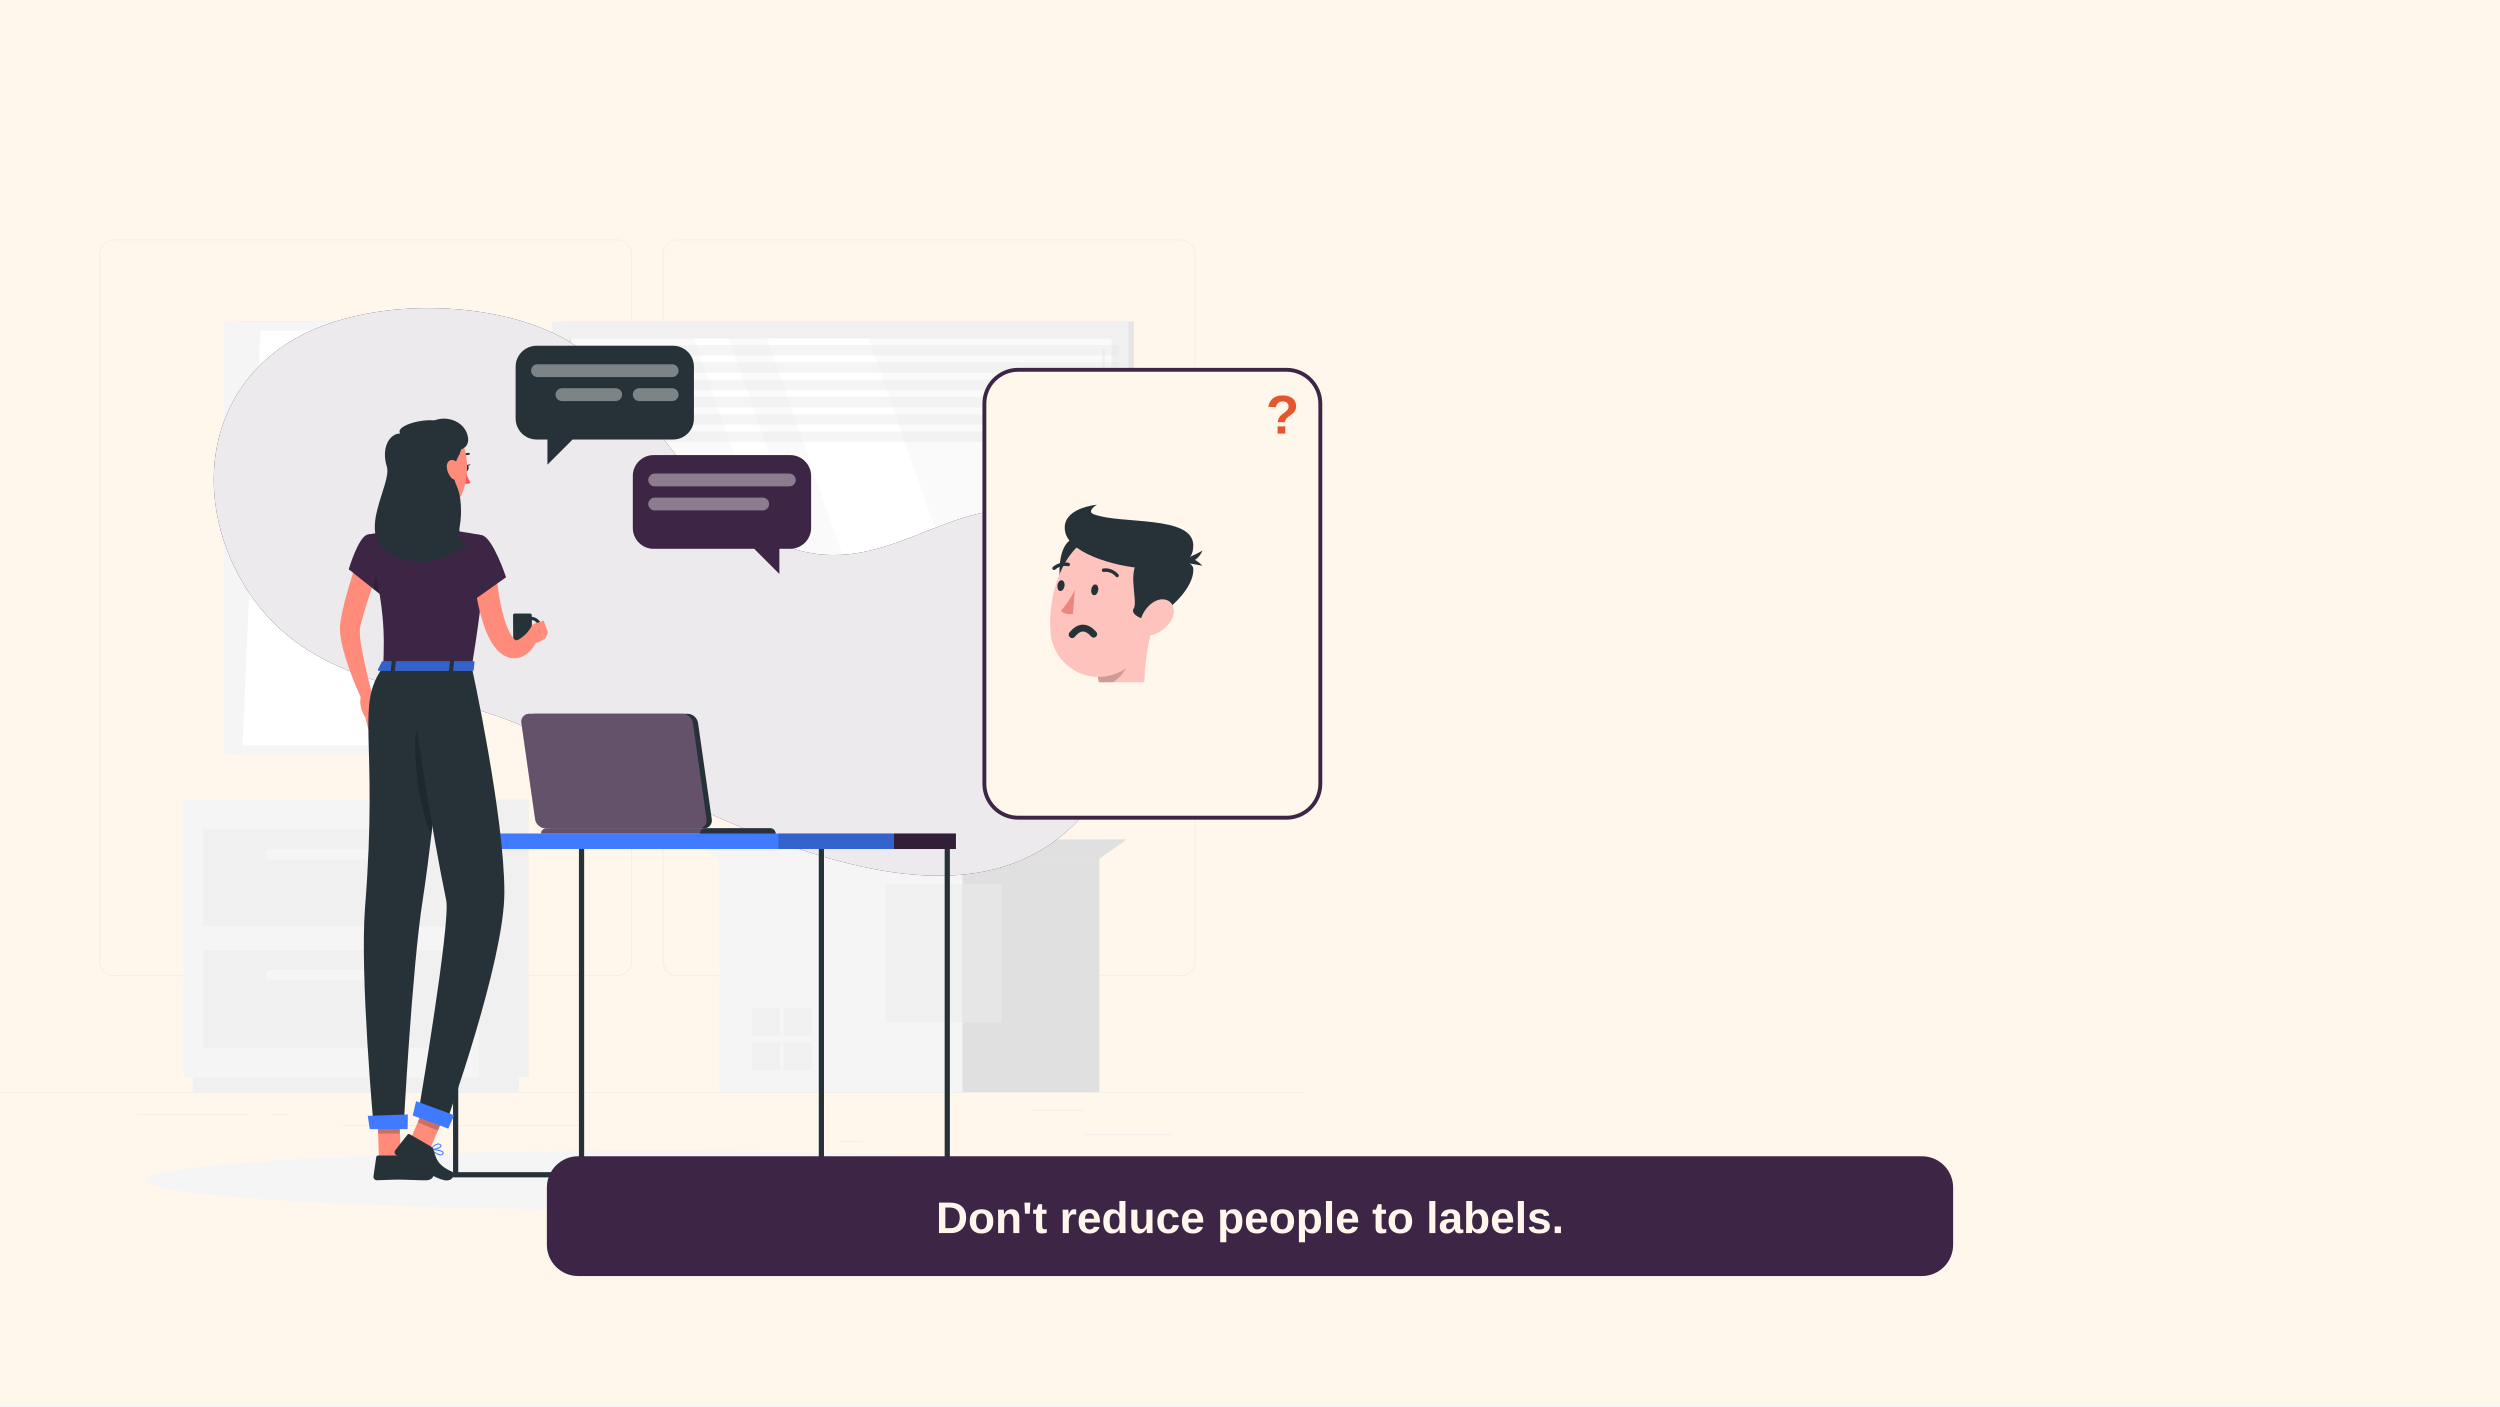
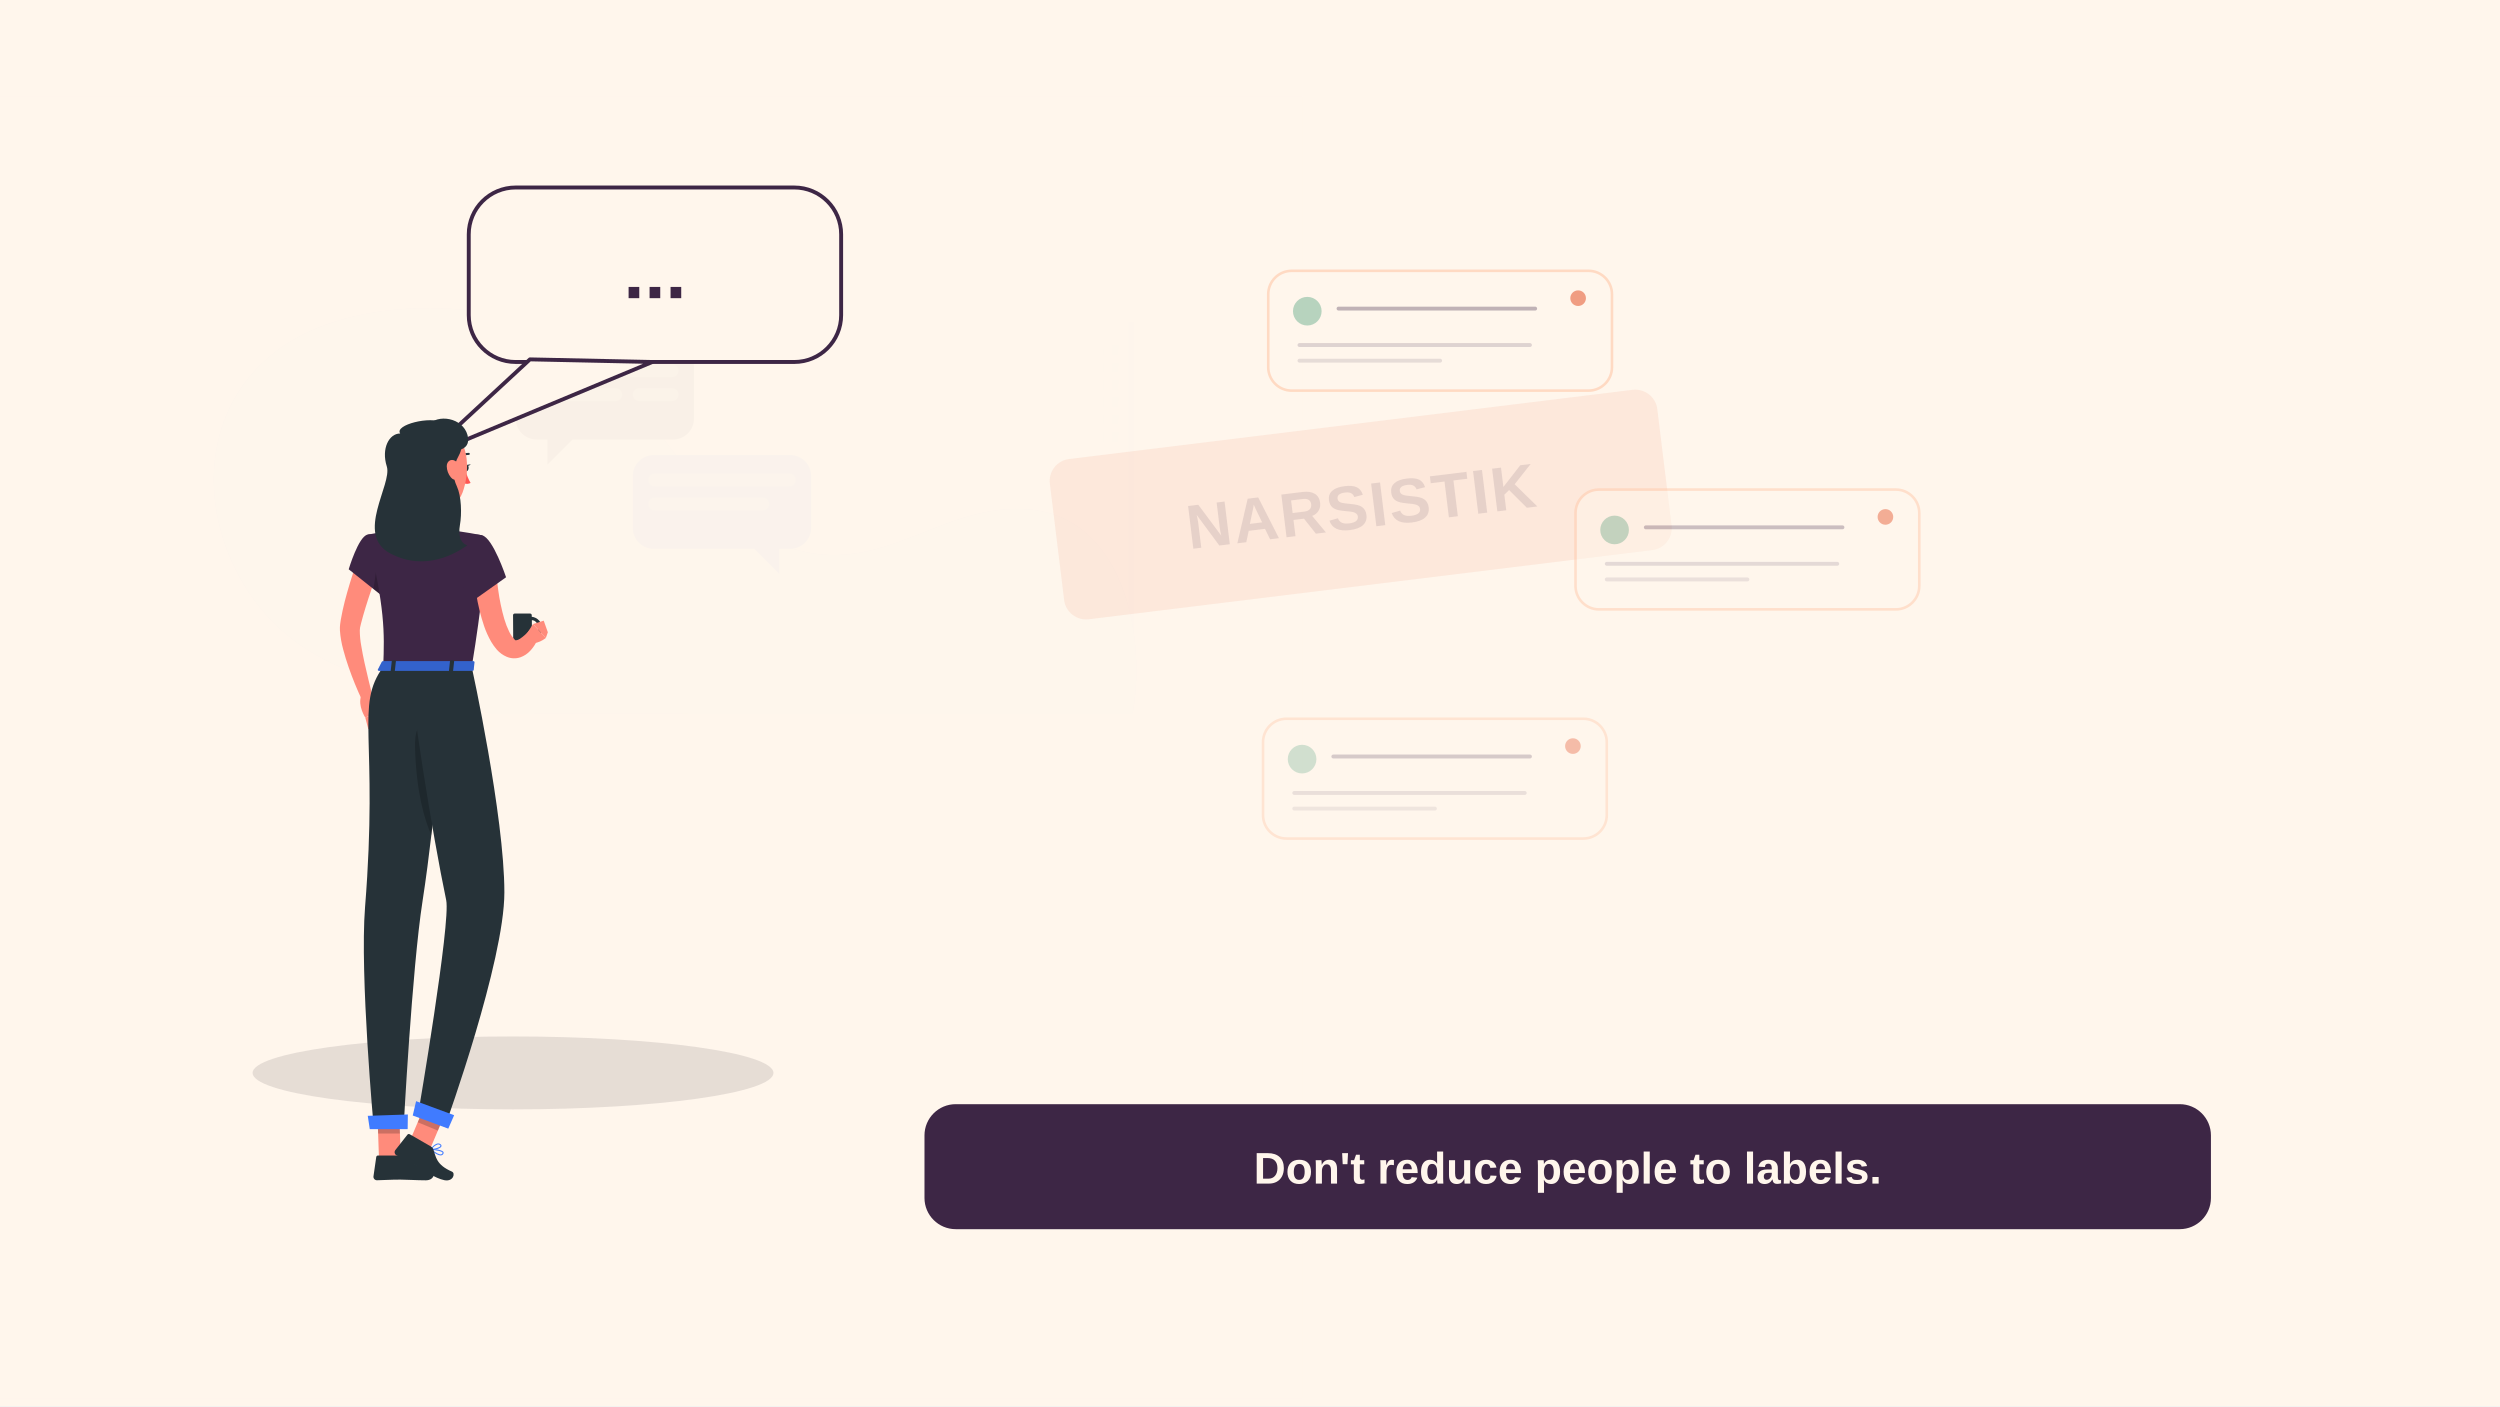
- <svg xmlns="http://www.w3.org/2000/svg" width="1920" height="1080" viewBox="0 0 1920 1080" role="img" aria-labelledby="frame-title frame-desc" data-frame="04E">
-   <rect x="0" y="0" width="1920" height="1080" fill="#FFF6EC" rx="0" id="scene-background" />
-   <svg x="0" y="74" width="1000" height="1000" viewBox="0 0 500 500" preserveAspectRatio="xMidYMid meet" overflow="hidden" aria-label="Co-workers · Rafiki illustration, Storyset Rafiki">
+ <svg xmlns="http://www.w3.org/2000/svg" width="1920" height="1080" viewBox="0 0 1920 1080" role="img" aria-labelledby="frame-title frame-desc" data-frame="4D">
+   <rect x="0" y="0" width="1920" height="1080" fill="#FFF6EC" rx="0" />
+   <svg x="0" y="74" width="1000" height="1000" viewBox="0 0 500 500" preserveAspectRatio="xMidYMid meet" overflow="hidden" aria-label="Co-workers · Rafiki illustration, Storyset Rafiki" opacity="0.24">
    <g id="scoworkers-background-complete">
      <rect y="382.4" width="500" height="0.25" style="fill:#ebebeb" />
      <rect x="416.78" y="398.49" width="33.12" height="0.25" style="fill:#ebebeb" />
      <rect x="322.53" y="401.21" width="8.69" height="0.25" style="fill:#ebebeb" />
      <rect x="396.59" y="389.21" width="19.19" height="0.25" style="fill:#ebebeb" />
      <rect x="52.46" y="390.89" width="43.19" height="0.25" style="fill:#ebebeb" />
      <rect x="104.56" y="390.89" width="6.33" height="0.25" style="fill:#ebebeb" />
      <rect x="131.47" y="395.11" width="93.68" height="0.25" style="fill:#ebebeb" />
      <path d="M237,337.8H43.91a5.71,5.71,0,0,1-5.7-5.71V60.66A5.71,5.71,0,0,1,43.91,55H237a5.71,5.71,0,0,1,5.71,5.71V332.09A5.71,5.71,0,0,1,237,337.8ZM43.91,55.2a5.46,5.46,0,0,0-5.45,5.46V332.09a5.46,5.46,0,0,0,5.45,5.46H237a5.47,5.47,0,0,0,5.46-5.46V60.66A5.47,5.47,0,0,0,237,55.2Z" style="fill:#ebebeb" />
      <path d="M453.31,337.8H260.21a5.72,5.72,0,0,1-5.71-5.71V60.66A5.72,5.72,0,0,1,260.21,55h193.1A5.71,5.71,0,0,1,459,60.66V332.09A5.71,5.71,0,0,1,453.31,337.8ZM260.21,55.2a5.47,5.47,0,0,0-5.46,5.46V332.09a5.47,5.47,0,0,0,5.46,5.46h193.1a5.47,5.47,0,0,0,5.46-5.46V60.66a5.47,5.47,0,0,0-5.46-5.46Z" style="fill:#ebebeb" />
      <rect x="216.67" y="86.47" width="218.79" height="122.22" transform="translate(652.13 295.16) rotate(180)" style="fill:#e6e6e6" />
      <rect x="212.03" y="86.47" width="221.26" height="122.22" transform="translate(645.32 295.16) rotate(180)" style="fill:#f0f0f0" />
      <rect x="216.67" y="208.69" width="218.79" height="8.62" transform="translate(652.13 426) rotate(180)" style="fill:#e6e6e6" />
      <rect x="204.3" y="208.69" width="221.26" height="8.62" transform="translate(629.86 426) rotate(180)" style="fill:#f0f0f0" />
      <rect x="268.04" y="43.45" width="109.23" height="208.27" transform="translate(470.24 -175.08) rotate(90)" style="fill:#fafafa" />
      <polygon points="371.68 202.19 333.55 92.96 294.52 92.96 332.65 202.19 371.68 202.19" style="fill:#fff" />
      <path d="M423.78,140.77a.47.47,0,0,0,.47-.47V97.19a.47.47,0,0,0-.93,0V140.3A.47.47,0,0,0,423.78,140.77Z" style="fill:#f0f0f0" />
      <polygon points="317.99 202.19 279.85 92.96 266.35 92.96 304.49 202.19 317.99 202.19" style="fill:#fff" />
      <rect x="164.32" y="147.17" width="109.23" height="0.82" transform="translate(366.52 -71.36) rotate(90)" style="fill:#e6e6e6" />
      <polygon points="210.49 99.51 429.28 99.51 429.88 95.49 211.09 95.49 210.49 99.51" style="fill:#e6e6e6;opacity:0.4" />
      <polygon points="210.49 106.16 429.28 106.16 429.88 102.13 211.09 102.13 210.49 106.16" style="fill:#e6e6e6;opacity:0.4" />
      <polygon points="210.49 112.8 429.28 112.8 429.88 108.78 211.09 108.78 210.49 112.8" style="fill:#e6e6e6;opacity:0.4" />
      <polygon points="210.49 119.44 429.28 119.44 429.88 115.42 211.09 115.42 210.49 119.44" style="fill:#e6e6e6;opacity:0.4" />
      <polygon points="210.49 126.09 429.28 126.09 429.88 122.06 211.09 122.06 210.49 126.09" style="fill:#e6e6e6;opacity:0.4" />
      <polygon points="210.49 132.73 429.28 132.73 429.88 128.71 211.09 128.71 210.49 132.73" style="fill:#e6e6e6;opacity:0.4" />
      <rect x="369.52" y="292.8" width="52.6" height="89.59" style="fill:#e0e0e0" />
      <polygon points="422.12 292.8 369.52 292.8 380.08 285.33 432.68 285.33 422.12 292.8" style="fill:#e0e0e0" />
      <polygon points="318.25 285.33 265.65 285.33 276.21 292.8 328.81 292.8 318.25 285.33" style="fill:#f5f5f5" />
      <rect x="276.21" y="292.8" width="93.32" height="89.59" transform="translate(645.73 675.2) rotate(180)" style="fill:#f5f5f5" />
      <rect x="340.16" y="302.54" width="29.36" height="53.13" transform="translate(709.69 658.2) rotate(180)" style="fill:#f0f0f0" />
      <rect x="288.78" y="350.03" width="10.72" height="10.72" transform="translate(588.28 710.77) rotate(180)" style="fill:#f0f0f0" />
      <rect x="288.78" y="363.3" width="10.72" height="10.72" transform="translate(588.28 737.31) rotate(180)" style="fill:#f0f0f0" />
      <rect x="300.95" y="350.03" width="10.72" height="10.72" transform="translate(612.62 710.77) rotate(180)" style="fill:#f0f0f0" />
      <rect x="300.95" y="363.3" width="10.72" height="10.72" transform="translate(612.62 737.31) rotate(180)" style="fill:#f0f0f0" />
      <rect x="369.52" y="302.54" width="15.15" height="53.13" style="fill:#e6e6e6" />
      <rect x="183.92" y="270.03" width="19.09" height="106.58" transform="translate(386.92 646.64) rotate(180)" style="fill:#f0f0f0" />
      <rect x="74.06" y="376.61" width="125.28" height="5.79" transform="translate(273.39 759.01) rotate(180)" style="fill:#f0f0f0" />
      <rect x="70.39" y="270.03" width="113.53" height="106.58" style="fill:#f5f5f5" />
      <rect x="77.89" y="281.28" width="98.52" height="37.57" style="fill:#f0f0f0" />
      <rect x="77.89" y="327.79" width="98.52" height="37.57" style="fill:#f0f0f0" />
      <rect x="102.15" y="288.93" width="50" height="4.11" rx="1.69" transform="translate(254.31 581.97) rotate(180)" style="fill:#f5f5f5" />
      <rect x="102.15" y="335.44" width="50" height="4.11" rx="1.69" transform="translate(254.31 675) rotate(180)" style="fill:#f5f5f5" />
      <rect x="91.43" y="86.47" width="85.69" height="166.2" transform="translate(268.55 339.13) rotate(180)" style="fill:#e6e6e6" />
      <rect x="85.82" y="86.47" width="89.79" height="166.2" transform="translate(261.43 339.13) rotate(180)" style="fill:#f5f5f5" />
      <polygon points="161.41 249.23 168.29 89.91 100.02 89.91 93.15 249.23 161.41 249.23" style="fill:#fff" />
    </g>
    <g id="scoworkers-background-simple">
-       <path d="M289.46,166.76c-31.4-19-43.22-60-77-75.85-29.7-14-80.39-13.67-107.18,7.51-29.87,23.63-29.22,65.48-7.59,95.14,23.8,32.64,64.46,33.05,98.71,46.47,60,23.51,187.36,111.68,233.12,14.79,14.2-30.07,7.73-91.08-32.58-96C358.18,154.06,333.66,193.5,289.46,166.76Z" style="fill:#3D2645" />
+       <path d="M289.46,166.76c-31.4-19-43.22-60-77-75.85-29.7-14-80.39-13.67-107.18,7.51-29.87,23.63-29.22,65.48-7.59,95.14,23.8,32.64,64.46,33.05,98.71,46.47,60,23.51,187.36,111.68,233.12,14.79,14.2-30.07,7.73-91.08-32.58-96C358.18,154.06,333.66,193.5,289.46,166.76Z" style="fill:#407BFF" />
      <path d="M289.46,166.76c-31.4-19-43.22-60-77-75.85-29.7-14-80.39-13.67-107.18,7.51-29.87,23.63-29.22,65.48-7.59,95.14,23.8,32.64,64.46,33.05,98.71,46.47,60,23.51,187.36,111.68,233.12,14.79,14.2-30.07,7.73-91.08-32.58-96C358.18,154.06,333.66,193.5,289.46,166.76Z" style="fill:#fff;opacity:0.9" />
    </g>
    <g id="scoworkers-Shadow">
      <ellipse id="scoworkers-path" cx="250" cy="416.24" rx="193.89" ry="11.32" style="fill:#f5f5f5" />
    </g>
    <g id="scoworkers-Chat">
-       <path d="M303.49,137.75H251a8,8,0,0,0-8,8v20a8,8,0,0,0,8,8h38.61l9.67,9.67v-9.67h4.19a8.06,8.06,0,0,0,8-8v-20A8.05,8.05,0,0,0,303.49,137.75Z" style="fill:#3D2645" />
+       <path d="M303.49,137.75H251a8,8,0,0,0-8,8v20a8,8,0,0,0,8,8h38.61l9.67,9.67v-9.67h4.19a8.06,8.06,0,0,0,8-8v-20A8.05,8.05,0,0,0,303.49,137.75Z" style="fill:#407BFF" />
      <path d="M303.11,149.77H251.4a2.47,2.47,0,0,1-2.46-2.46h0a2.47,2.47,0,0,1,2.46-2.46h51.71a2.47,2.47,0,0,1,2.46,2.46h0A2.47,2.47,0,0,1,303.11,149.77Z" style="fill:#fff;opacity:0.4" />
      <path d="M292.89,159H251.4a2.46,2.46,0,0,1-2.46-2.46h0a2.47,2.47,0,0,1,2.46-2.46h41.49a2.47,2.47,0,0,1,2.46,2.46h0A2.46,2.46,0,0,1,292.89,159Z" style="fill:#fff;opacity:0.4" />
      <path d="M206,95.77h52.47a8,8,0,0,1,8,8v20a8,8,0,0,1-8,8H219.88l-9.67,9.67v-9.67H206a8.06,8.06,0,0,1-8-8v-20A8.06,8.06,0,0,1,206,95.77Z" style="fill:#263238" />
      <path d="M206.4,107.79h51.71a2.46,2.46,0,0,0,2.46-2.46h0a2.47,2.47,0,0,0-2.46-2.46H206.4a2.47,2.47,0,0,0-2.46,2.46h0A2.46,2.46,0,0,0,206.4,107.79Z" style="fill:#fff;opacity:0.4" />
      <path d="M245.45,117h12.66a2.47,2.47,0,0,0,2.46-2.46h0a2.46,2.46,0,0,0-2.46-2.46H245.45a2.46,2.46,0,0,0-2.45,2.46h0A2.46,2.46,0,0,0,245.45,117Z" style="fill:#fff;opacity:0.4" />
      <path d="M215.78,117h20.66a2.47,2.47,0,0,0,2.46-2.46h0a2.46,2.46,0,0,0-2.46-2.46H215.78a2.46,2.46,0,0,0-2.46,2.46h0A2.46,2.46,0,0,0,215.78,117Z" style="fill:#fff;opacity:0.4" />
    </g>
    <g id="scoworkers-Desk">
      <rect x="172.13" y="283.07" width="171.06" height="5.95" transform="translate(515.33 572.08) rotate(180)" style="fill:#407BFF" />
-       <rect x="343.19" y="283.07" width="23.88" height="5.95" style="fill:#3D2645" />
+       <rect x="343.19" y="283.07" width="23.88" height="5.95" style="fill:#407BFF" />
      <rect x="298.89" y="283.07" width="68.19" height="5.95" style="opacity:0.2" />
      <polygon points="364.75 415.11 314.41 415.11 314.41 289.01 316.41 289.01 316.41 413.11 362.75 413.11 362.75 289.01 364.75 289.01 364.75 415.11" style="fill:#263238" />
      <polygon points="224.31 415.11 173.97 415.11 173.97 289.01 175.97 289.01 175.97 413.11 222.31 413.11 222.31 289.01 224.31 289.01 224.31 415.11" style="fill:#263238" />
-       <path d="M209.77,281.09h86a2,2,0,0,1,2,2h-90A2,2,0,0,1,209.77,281.09Z" style="fill:#3D2645" />
+       <path d="M209.77,281.09h86a2,2,0,0,1,2,2h-90A2,2,0,0,1,209.77,281.09Z" style="fill:#407BFF" />
      <path d="M209.77,281.09h86a2,2,0,0,1,2,2h-90A2,2,0,0,1,209.77,281.09Z" style="fill:#fff;opacity:0.2" />
      <path d="M270.71,281.09h25.11a2,2,0,0,1,2,2H268.74A2,2,0,0,1,270.71,281.09Z" style="fill:#263238" />
      <path d="M205.22,237.09h58.83a4.19,4.19,0,0,1,4,3.5l5.27,37a3,3,0,0,1-3,3.5H211.48a4.18,4.18,0,0,1-4-3.5l-5.27-37A3,3,0,0,1,205.22,237.09Z" style="fill:#263238" />
-       <path d="M203.22,237.09h58.83a4.19,4.19,0,0,1,4,3.5l5.27,37a3,3,0,0,1-3,3.5H209.48a4.18,4.18,0,0,1-4-3.5l-5.27-37A3,3,0,0,1,203.22,237.09Z" style="fill:#3D2645" />
+       <path d="M203.22,237.09h58.83a4.19,4.19,0,0,1,4,3.5l5.27,37a3,3,0,0,1-3,3.5H209.48a4.18,4.18,0,0,1-4-3.5l-5.27-37A3,3,0,0,1,203.22,237.09Z" style="fill:#407BFF" />
      <path d="M203.22,237.09h58.83a4.19,4.19,0,0,1,4,3.5l5.27,37a3,3,0,0,1-3,3.5H209.48a4.18,4.18,0,0,1-4-3.5l-5.27-37A3,3,0,0,1,203.22,237.09Z" style="fill:#fff;opacity:0.2" />
    </g>
+   </svg>
+   <rect x="0" y="74" width="1000" height="1000" fill="#FFF6EC" rx="0" opacity="0.88" />
+   <rect x="200" y="548" width="790" height="440" fill="#FFF6EC" rx="12" />
+   <g id="dina-isolation-shadow">
+     <ellipse cx="394" cy="824" rx="200" ry="28" fill="#2A1F2D" opacity="0.12" />
+   </g>
+   <g id="fading-narcissistic-stamp" transform="rotate(-7 1000 390)">
+     <rect x="810" y="331" width="470" height="124" fill="#E4572E" rx="17" opacity="0.09" />
+     <text x="1045" y="411" fill="#3D2645" font-family="Arial, Helvetica, sans-serif" font-size="48" font-weight="700" text-anchor="middle" letter-spacing="1.4" opacity="0.12">
+       <tspan x="1045" dy="0">NARSISTIK</tspan>
+     </text>
+   </g>
+   <g id="dina-empty-speech-bubble">
+     <rect x="360" y="144" width="286" height="134" fill="#FFF6EC" rx="36" stroke="#3D2645" stroke-width="3" />
+     <path d="M407,276 L326,351 L501,278 Z" fill="#FFF6EC" stroke="#3D2645" stroke-width="3" stroke-linecap="round" stroke-linejoin="round" />
+     <text x="503" y="229" fill="#3D2645" font-family="Arial, Helvetica, sans-serif" font-size="58" font-weight="700" text-anchor="middle" letter-spacing="0">
+       <tspan x="503" dy="0">...</tspan>
+     </text>
+   </g>
+   <g id="unanswered-group-notifications">
+     <g id="unanswered-notification-1" opacity="0.56">
+       <rect x="974" y="208" width="264" height="92" fill="#FFF6EC" rx="18" stroke="#FFC4A3" stroke-width="2" />
+       <circle cx="1004" cy="239" r="11" fill="#7FB89A" />
+       <line x1="1028" y1="237" x2="1179" y2="237" stroke="#3D2645" stroke-width="3" stroke-linecap="round" opacity="0.58" />
+       <line x1="998" y1="265" x2="1175" y2="265" stroke="#3D2645" stroke-width="3" stroke-linecap="round" opacity="0.3" />
+       <line x1="998" y1="277" x2="1106" y2="277" stroke="#3D2645" stroke-width="3" stroke-linecap="round" opacity="0.23" />
+       <circle cx="1212" cy="229" r="6" fill="#E4572E" />
+     </g>
+     <g id="unanswered-notification-2" opacity="0.46">
+       <rect x="1210" y="376" width="264" height="92" fill="#FFF6EC" rx="18" stroke="#FFC4A3" stroke-width="2" />
+       <circle cx="1240" cy="407" r="11" fill="#7FB89A" />
+       <line x1="1264" y1="405" x2="1415" y2="405" stroke="#3D2645" stroke-width="3" stroke-linecap="round" opacity="0.58" />
+       <line x1="1234" y1="433" x2="1411" y2="433" stroke="#3D2645" stroke-width="3" stroke-linecap="round" opacity="0.3" />
+       <line x1="1234" y1="445" x2="1342" y2="445" stroke="#3D2645" stroke-width="3" stroke-linecap="round" opacity="0.23" />
+       <circle cx="1448" cy="397" r="6" fill="#E4572E" />
+     </g>
+     <g id="unanswered-notification-3" opacity="0.36">
+       <rect x="970" y="552" width="264" height="92" fill="#FFF6EC" rx="18" stroke="#FFC4A3" stroke-width="2" />
+       <circle cx="1000" cy="583" r="11" fill="#7FB89A" />
+       <line x1="1024" y1="581" x2="1175" y2="581" stroke="#3D2645" stroke-width="3" stroke-linecap="round" opacity="0.58" />
+       <line x1="994" y1="609" x2="1171" y2="609" stroke="#3D2645" stroke-width="3" stroke-linecap="round" opacity="0.3" />
+       <line x1="994" y1="621" x2="1102" y2="621" stroke="#3D2645" stroke-width="3" stroke-linecap="round" opacity="0.23" />
+       <circle cx="1208" cy="573" r="6" fill="#E4572E" />
+     </g>
+   </g>
+   <svg x="0" y="74" width="1000" height="1000" viewBox="0 0 500 500" preserveAspectRatio="xMidYMid meet" overflow="hidden" aria-label="Co-workers · Rafiki illustration, Storyset Rafiki">
    <g id="scoworkers-character-1">
      <path d="M145.6,180.44l-2.12,6.33c-.72,2.11-1.44,4.23-2.11,6.34s-1.34,4.22-1.93,6.31c-.29,1.05-.58,2.08-.84,3.11l-.34,1.48a6.43,6.43,0,0,0-.1,1.05,33.47,33.47,0,0,0,.57,6c.34,2.13.79,4.29,1.25,6.46,1,4.33,2,8.72,3.11,13l-4,1.46a126.94,126.94,0,0,1-5.22-12.79c-.77-2.19-1.45-4.41-2.06-6.71a37.48,37.48,0,0,1-1.28-7.4,13.47,13.47,0,0,1,.08-2.33l.27-1.86c.21-1.19.43-2.37.69-3.51.51-2.3,1.07-4.55,1.71-6.77s1.28-4.43,2-6.61,1.43-4.35,2.27-6.53Z" style="fill:#ff8b7b" />
      <path d="M142.7,229.57l5,5.9-7.44,3.08s-2.9-4.49-1.61-8.2Z" style="fill:#ff8b7b" />
      <polygon points="146.72 242.33 141.42 242.97 140.27 238.55 147.71 235.47 146.72 242.33" style="fill:#ff8b7b" />
      <path d="M157.43,408.18a10.27,10.27,0,0,1-2.22-.3.22.22,0,0,1-.15-.16.2.2,0,0,1,.09-.2c.29-.19,2.83-1.83,3.81-1.39a.68.68,0,0,1,.39.56,1.13,1.13,0,0,1-.33,1.05A2.37,2.37,0,0,1,157.43,408.18Zm-1.65-.59c1.45.3,2.55.25,3-.14a.77.77,0,0,0,.21-.71.3.3,0,0,0-.17-.25C158.28,406.26,156.81,407,155.78,407.59Z" style="fill:#407BFF" />
      <path d="M155.26,407.88l-.1,0a.21.21,0,0,1-.1-.17c0-.11,0-2.52.92-3.32a1,1,0,0,1,.84-.27.69.69,0,0,1,.67.55c.19,1-1.33,2.75-2.13,3.21A.18.18,0,0,1,155.26,407.88Zm1.42-3.39a.65.65,0,0,0-.43.17,4.53,4.53,0,0,0-.78,2.64c.8-.64,1.75-2,1.63-2.57,0-.09-.07-.21-.33-.24Z" style="fill:#407BFF" />
      <path d="M156,148.07c1,5,3,15-.45,18.35,0,0,1.35,5,10.59,5,10.16,0,4.85-5,4.85-5-5.54-1.32-5.4-5.43-4.43-9.3Z" style="fill:#ff8b7b" />
      <path d="M177,139a.39.39,0,0,0,.33-.14,3.15,3.15,0,0,1,2.62-1.17.4.4,0,0,0,.44-.35.39.39,0,0,0-.34-.44,3.94,3.94,0,0,0-3.32,1.45.41.41,0,0,0,0,.56A.35.35,0,0,0,177,139Z" style="fill:#263238" />
      <path d="M178.82,143.88a18.2,18.2,0,0,0,1.89,4.57,2.89,2.89,0,0,1-2.44.16Z" style="fill:#ff5652" />
      <path d="M178.36,142.66c-.08.67.21,1.25.65,1.31s.86-.45.94-1.13-.22-1.25-.65-1.3S178.44,142,178.36,142.66Z" style="fill:#263238" />
      <path d="M179.1,141.55l1.66-.27S179.79,142.44,179.1,141.55Z" style="fill:#263238" />
      <polygon points="145.52 407.69 153.9 407.69 153.24 388.29 144.86 388.29 145.52 407.69" style="fill:#ff8b7b" />
      <path d="M154.56,406.72h-9.41a.66.66,0,0,0-.67.57l-1.07,7.44a1.34,1.34,0,0,0,1.34,1.49c3.28-.05,4.86-.25,9-.25,2.55,0,6.27.27,9.78.27s3.7-3.48,2.24-3.79c-6.56-1.42-7.6-3.36-9.81-5.22A2.21,2.21,0,0,0,154.56,406.72Z" style="fill:#263238" />
      <g style="opacity:0.2">
        <polygon points="144.86 388.29 153.24 388.29 153.57 398.29 145.19 398.29 144.86 388.29" />
      </g>
      <path d="M156.07,137.7c-.46,8.3-.84,11.8,2.83,16.52,5.51,7.1,15.8,5.86,18.74-2.14,2.64-7.19,3-19.56-4.73-23.79A11.34,11.34,0,0,0,156.07,137.7Z" style="fill:#ff8b7b" />
      <path d="M172.17,219.12s-4.87,57.49-9.91,89.89c-4.07,26.17-7.29,87.35-7.29,87.35H143.55s-5.44-59.08-3.37-85c5.23-65.49-4-77.09,6.95-92.27Z" style="fill:#263238" />
      <path d="M159.37,250.15c.48,17.2,3.72,27.85,6.28,33.59,1.34-11.22,2.57-22.93,3.6-33.26C165.74,238.78,159,237.2,159.37,250.15Z" style="opacity:0.2" />
      <path d="M165.31,404.48a.18.18,0,0,1,0-.19.21.21,0,0,1,.19-.13c.43,0,4.17.21,4.78,1.21a.64.64,0,0,1,0,.63,1.08,1.08,0,0,1-.79.65c-1.2.26-3.12-1.23-4.16-2.14Zm4.58,1.06c-.4-.52-2.36-.83-3.84-.94,1.45,1.19,2.69,1.81,3.35,1.67a.72.72,0,0,0,.52-.44.25.25,0,0,0,0-.25S169.9,405.55,169.89,405.54Z" style="fill:#407BFF" />
      <path d="M165.31,404.48l0,0a.23.23,0,0,1,0-.2c.06-.08,1.35-1.94,2.7-2.17a1.43,1.43,0,0,1,1.12.25c.45.32.45.65.37.86-.34.9-3,1.48-4,1.37A.16.16,0,0,1,165.31,404.48Zm3.76-1.66a1,1,0,0,0-.18-.17,1.07,1.07,0,0,0-.82-.18,4.57,4.57,0,0,0-2.22,1.71c1.19,0,3.06-.59,3.27-1.13A.23.23,0,0,0,169.07,402.82Z" style="fill:#407BFF" />
      <polygon points="157.27 401.38 165.08 404.41 168.15 397.15 172.17 387.65 172.64 386.54 164.84 383.5 164.3 384.75 160.41 393.95 157.27 401.38" style="fill:#ff8b7b" />
      <polygon points="160.41 393.95 168.15 397.15 172.17 387.65 164.3 384.75 160.41 393.95" style="opacity:0.2" />
      <path d="M181.15,219.12s12.53,57.14,12.53,86.55c0,26.57-22.36,88.62-22.36,88.62l-10.61-4.37s12.42-72.73,10.63-81.25c-5.19-24.72-13.83-78-13.74-89.55Z" style="fill:#263238" />
      <path d="M165.47,403.25l-8.15-4.7a.67.67,0,0,0-.87.17l-4.64,5.91a1.35,1.35,0,0,0,.42,2c2.87,1.59,4.34,2.21,7.92,4.28,2.21,1.27,7,4.6,10.48,5.28s4.31-2.69,2.93-3.28c-6.16-2.67-6.14-5.76-7.13-8.48A2.2,2.2,0,0,0,165.47,403.25Z" style="fill:#263238" />
      <polygon points="172.14 396.4 158.49 391.36 159.78 385.85 174.39 391.24 172.14 396.4" style="fill:#407BFF" />
      <polygon points="156.54 396.58 141.99 396.58 141.22 391.48 156.62 390.96 156.54 396.58" style="fill:#407BFF" />
      <path d="M133.9,181.61l8.41,6.7,5.05,4s.53-1.41,1.17-3.43c1.22-3.9,2.81-10.08,1.71-12.92-1.73-4.5-5-8.56-9.14-7.66C137.62,169.09,133.9,181.61,133.9,181.61Z" style="fill:#3D2645" />
      <path d="M143.41,189.18l4,3.16s.53-1.41,1.17-3.43l-3-14.85Z" style="opacity:0.2" />
      <path d="M204.19,199.84v-.69a.65.65,0,0,0-.71-.55l-5.77,0a.65.65,0,0,0-.7.56l.06,9.85a.86.86,0,0,0,.87.86l5.44,0a.88.88,0,0,0,.87-.88v-.37a4.42,4.42,0,0,0-.05-8.78Zm.05,7.48,0-6.18c1.35,0,2.51,1.4,2.52,3.07S205.59,207.31,204.24,207.32Z" style="fill:#263238" />
      <path d="M185.15,168.57s4,1.4-4,50.55h-34c.57-13.84.59-22.38-6-50.8a100.28,100.28,0,0,1,14.45-1.9,107.4,107.4,0,0,1,15.44,0C177.63,167,185.15,168.57,185.15,168.57Z" style="fill:#3D2645" />
      <path d="M190.07,178.18c.14,1.82.31,3.81.52,5.72s.46,3.84.73,5.74a79.2,79.2,0,0,0,2.33,11.07,30.41,30.41,0,0,0,1.89,4.88,12.07,12.07,0,0,0,2.07,3c.18.16.15.25.47.3a3.19,3.19,0,0,0,1.51-.54,17.64,17.64,0,0,0,3.74-3.38l3.77,1.93a18.63,18.63,0,0,1-1.41,3.14,14.35,14.35,0,0,1-2.14,2.92,9.29,9.29,0,0,1-3.66,2.42,7.33,7.33,0,0,1-5.37-.2,10.57,10.57,0,0,1-3.72-2.7,19.55,19.55,0,0,1-2.16-3,34.16,34.16,0,0,1-2.78-6.16,75.76,75.76,0,0,1-3-12.3q-.53-3.06-.84-6.15c-.22-2.07-.4-4.06-.49-6.23Z" style="fill:#ff8b7b" />
      <path d="M185.15,168.57c4.17,1,9.18,16.1,9.18,16.1L180,194.83s-5.71-15.61-4.34-20C177.09,170.19,180.1,167.34,185.15,168.57Z" style="fill:#3D2645" />
      <path d="M174.76,141.58c.75-3.53,2.28-3.82,2.53-7.58.18-2.62-2.45-5.94-7.17-8.67s-18.76.82-16.45,4.13c-4.28,0-7.32,5.82-5.14,12.65s-12.32,26.17,1.29,33.39,25.51-.22,29.67-3.11c-2.48-.64-3.64-3.56-2.88-7.78s.58-11.05-1.16-14.83S174.21,144.22,174.76,141.58Z" style="fill:#263238" />
      <path d="M164.33,126.33c3.66-4.53,13.38-3,15.2,3.75s-6.45,6.8-10.2,4.63S161.54,129.79,164.33,126.33Z" style="fill:#263238" />
      <path d="M171.55,142a6.93,6.93,0,0,0,1.58,4.3c1.35,1.65,3,.88,3.35-.9.35-1.61.08-4.4-1.65-5.41S171.58,140.17,171.55,142Z" style="fill:#ff8b7b" />
      <path d="M202.28,206.38l2.39-3.74,4.94,5.33s-3.7,3.12-7,1.61Z" style="fill:#ff8b7b" />
      <polygon points="208.79 201.33 210.37 205.79 209.61 207.97 204.67 202.64 208.79 201.33" style="fill:#ff8b7b" />
      <path d="M146.62,217.13l-1.53,3c-.12.24.16.48.55.48h35.68c.3,0,.56-.15.58-.35l.3-3c0-.21-.24-.39-.58-.39H147.18A.61.61,0,0,0,146.62,217.13Z" style="fill:#407BFF" />
      <path d="M146.62,217.13l-1.53,3c-.12.24.16.48.55.48h35.68c.3,0,.56-.15.58-.35l.3-3c0-.21-.24-.39-.58-.39H147.18A.61.61,0,0,0,146.62,217.13Z" style="opacity:0.2" />
      <path d="M151.25,221h-.93c-.18,0-.32-.1-.31-.21l.44-4c0-.12.17-.21.35-.21h.93c.18,0,.32.09.31.21l-.44,4C151.59,220.88,151.43,221,151.25,221Z" style="fill:#263238" />
      <path d="M173.61,221h-.92c-.18,0-.32-.1-.31-.21l.43-4c0-.12.17-.21.36-.21h.92c.18,0,.32.09.31.21l-.43,4C174,220.88,173.8,221,173.61,221Z" style="fill:#263238" />
    </g>
  </svg>
-   <g id="raka-doubt">
-     <rect x="756" y="284" width="258" height="344" fill="#FFF6EC" rx="26" stroke="#3D2645" stroke-width="3" />
-     <svg x="786" y="348" width="198" height="176" viewBox="326 156 50 50" preserveAspectRatio="xMidYMid meet" overflow="hidden" aria-label="Co-workers · Rafiki illustration, Storyset Rafiki">
-       <g id="scoworkers-character-2">
-         <path d="M355,330.22H265.85c3.75-8.16,10.57-13.16,17.94-13.16H349Z" style="fill:#263238" />
-         <polygon points="312.62 412.97 316.45 412.97 309.37 330.21 305.54 330.21 312.62 412.97" style="fill:#3D2645" />
-         <polygon points="312.62 412.97 316.45 412.97 309.37 330.21 305.54 330.21 312.62 412.97" style="fill:#fff;opacity:0.6" />
-         <polygon points="273.44 412.97 269.61 412.97 276.69 330.21 280.52 330.21 273.44 412.97" style="fill:#3D2645" />
-         <polygon points="273.44 412.97 269.61 412.97 276.69 330.21 280.52 330.21 273.44 412.97" style="fill:#fff;opacity:0.6" />
-         <path d="M373.15,330.22H330.09c3.75-8.16,10.56-13.16,17.93-13.16h15.24c7.37,0,11,4.25,9.89,13.16Z" style="fill:#263238" />
-         <path d="M373.15,330.22H330.09c3.75-8.16,10.56-13.16,17.93-13.16h15.24c7.37,0,11,4.25,9.89,13.16Z" style="opacity:0.5" />
-         <polygon points="371.31 412.97 375.14 412.97 368.06 330.21 364.23 330.21 371.31 412.97" style="fill:#3D2645" />
-         <polygon points="371.31 412.97 375.14 412.97 368.06 330.21 364.23 330.21 371.31 412.97" style="fill:#fff;opacity:0.6" />
-         <polygon points="332.13 412.97 328.3 412.97 335.38 330.21 339.21 330.21 332.13 412.97" style="fill:#3D2645" />
-         <polygon points="332.13 412.97 328.3 412.97 335.38 330.21 339.21 330.21 332.13 412.97" style="fill:#fff;opacity:0.6" />
-         <polygon points="249.41 404.77 241.78 401.92 245.71 383.31 253.33 386.16 249.41 404.77" style="fill:#ffc3bd" />
-         <path d="M241.88,399.59l8.55,3.19a.58.58,0,0,1,.38.73l-2.11,6.92a1.44,1.44,0,0,1-1.84.86c-3-1.16-4.15-1.79-7.8-3.46-2.25-1-8.68-4-11.58-5.79s-1-4.62.35-4.11c3.29,1.19,9.78,2.52,12.56,1.64A2.3,2.3,0,0,1,241.88,399.59Z" style="fill:#263238" />
-         <polygon points="253.33 386.16 245.7 383.32 243.69 392.91 251.31 395.76 253.33 386.16" style="opacity:0.2" />
-         <path d="M311.69,287.77s-59.95,3.05-60.14,26.36c-.28,33.51-10.61,72.05-10.61,72.05l14.15,4.64s18.78-39.63,18.6-65.79c16.44-4.64,59.14-1.62,64.17-15.24a44.79,44.79,0,0,0,1.89-22Z" style="fill:#3D2645" />
-         <path d="M280.86,309.17s1.5,6.73,2.55,14.11a66.18,66.18,0,0,0-9.73,1.75,67.06,67.06,0,0,1-.41,7.61C263.49,318.06,274,309.17,280.86,309.17Z" style="opacity:0.3" />
-         <polygon points="255.52 394.82 239.26 388.76 240.1 382.2 258.19 388.69 255.52 394.82" style="fill:#263238" />
-         <path d="M238.68,399.91a10.65,10.65,0,0,0,2.13.48.18.18,0,0,0,.19-.09.17.17,0,0,0,0-.2c-.18-.26-1.78-2.54-2.85-2.52a.68.68,0,0,0-.6.35,1,1,0,0,0-.14,1A2.21,2.21,0,0,0,238.68,399.91Zm1.74,0c-1.46-.23-2.45-.65-2.67-1.14a.66.66,0,0,1,.11-.68.3.3,0,0,1,.28-.17C238.72,398,239.75,399.06,240.42,400Z" style="fill:#3D2645" />
-         <path d="M240.77,400.38a.14.14,0,0,0,.09,0,.21.21,0,0,0,.15-.11c0-.09,1-2.21.54-3.24a1,1,0,0,0-.66-.53.73.73,0,0,0-.85.3c-.48.76.06,2.78.65,3.51A.16.16,0,0,0,240.77,400.38Zm.11-3.47a.51.51,0,0,1,.32.29c.3.62-.11,1.89-.4,2.61-.45-.81-.76-2.3-.44-2.8a.35.35,0,0,1,.44-.13Z" style="fill:#3D2645" />
-         <path d="M331.16,226c-2.09,2.44-4.19,4.63-6.35,6.89s-4.37,4.4-6.66,6.51-4.62,4.19-7,6.19-4.92,3.94-7.52,5.8l-.44.31-.19.1a8.91,8.91,0,0,1-4.14,1.06,11.76,11.76,0,0,1-2.91-.32,21.7,21.7,0,0,1-4.21-1.48,44.58,44.58,0,0,1-6.53-3.85c-2-1.39-3.87-2.86-5.67-4.39S276,239.72,274.3,238l3.75-4.82,5.9,3.14c2,1,3.93,2,5.88,2.91a44.87,44.87,0,0,0,5.69,2.27,10.12,10.12,0,0,0,2.33.5c.28,0,.49,0,.48,0s-.3-.07-.86.21l-.62.41c2.2-1.84,4.36-3.79,6.5-5.77s4.24-4.06,6.33-6.15,4.15-4.22,6.19-6.36,4.1-4.34,6.05-6.42Z" style="fill:#ffc3bd" />
-         <path d="M280.43,235.08l-4.47-7.4L270,235.63s3.73,4.56,8.13,4Z" style="fill:#ffc3bd" />
-         <polygon points="268.34 227.09 265.77 233.16 270.04 235.63 275.96 227.68 268.34 227.09" style="fill:#ffc3bd" />
-         <path d="M320.32,217.87C310.19,221.61,304.81,233,304.81,233l7.56,14.07c7.25-3.05,16.8-10.43,19.56-15.11C336.17,224.8,328.23,215,320.32,217.87Z" style="fill:#263238" />
-         <path d="M321.09,231.91c1.3-.69-.16,6-1.48,11.26a52.36,52.36,0,0,1-5.61,3.2C314.47,241.34,317.79,233.66,321.09,231.91Z" style="opacity:0.3" />
-         <polygon points="319.83 401.05 311.86 402.69 304.43 385 312.39 383.36 319.83 401.05" style="fill:#ffc3bd" />
-         <path d="M310.76,401.62,319.5,399a.57.57,0,0,1,.73.35l2.52,6.79a1.44,1.44,0,0,1-.94,1.8c-3.06.87-4.57,1.13-8.41,2.29-2.37.72-8.66,3.34-12,2.64s-2.55-4-1.07-4c3.5,0,7.56-4,9.23-6.36A2.34,2.34,0,0,1,310.76,401.62Z" style="fill:#263238" />
-         <path d="M308.41,403.82a10.24,10.24,0,0,0,2-.91.19.19,0,0,0,.09-.18.18.18,0,0,0-.13-.16c-.3-.1-3-.94-3.8-.28a.71.71,0,0,0-.26.64,1.05,1.05,0,0,0,.52.92A2.24,2.24,0,0,0,308.41,403.82Zm1.41-1c-1.31.7-2.35,1-2.82.71a.66.66,0,0,1-.32-.61.29.29,0,0,1,.12-.31C307.25,402.23,308.74,402.5,309.82,402.8Z" style="fill:#3D2645" />
-         <path d="M310.36,402.93a.18.18,0,0,0,.07-.05.18.18,0,0,0,.06-.17c0-.1-.53-2.39-1.54-2.91a.94.94,0,0,0-.85,0,.73.73,0,0,0-.49.75c.08.9,1.73,2.17,2.65,2.4Zm-2-2.84a.57.57,0,0,1,.44.05c.6.3,1.05,1.57,1.26,2.31-.85-.36-2-1.36-2.05-2,0-.11,0-.25.27-.36Z" style="fill:#3D2645" />
-         <polygon points="312.39 383.36 304.43 385 308.44 394.53 316.23 392.48 312.39 383.36" style="opacity:0.2" />
-         <path d="M332,287.83S273.2,298,275.33,315.57C278.4,340.92,304,392.72,304,392.72l14.53-3.3s-12.91-42.9-16.18-68.85c15.11,0,46.46,2.84,51.49-10.78a40.09,40.09,0,0,0,1.43-21.61Z" style="fill:#3D2645" />
-         <polygon points="319.36 389.46 302.12 394.2 299.08 387.02 318.1 382.19 319.36 389.46" style="fill:#263238" />
-         <path d="M311.74,288.18h43.48c.31-3.88,4.81-16.51,5.48-32.6A206.39,206.39,0,0,1,365,220.12l.6-2.62s-2.2-.45-5.36-.92c-2.62-.38-5.91-.77-9.13-.93a162.64,162.64,0,0,0-18.48,0c-2.84.27-5.62.74-7.83,1.17-2.83.57-4.5,1.05-4.5,1.05S316.45,259.67,311.74,288.18Z" style="fill:#263238" />
-         <path d="M360.7,255.59A206.38,206.38,0,0,1,365,220.12c-2.9-.25-7.87,0-8.7,4.73C355.44,229.89,355.37,241.67,360.7,255.59Z" style="opacity:0.3" />
-         <path d="M368.61,223.59c1.11,2.5,2,4.85,2.85,7.31s1.64,4.92,2.31,7.45,1.3,5.09,1.75,7.75a48,48,0,0,1,.84,8.33v.9l0,.58a9,9,0,0,1-.18,1.27,8.07,8.07,0,0,1-.45,1.43,7.58,7.58,0,0,1-1.93,2.71,7.81,7.81,0,0,1-2.47,1.48,10.07,10.07,0,0,1-3.72.6,17.05,17.05,0,0,1-2.66-.27,27.21,27.21,0,0,1-4.31-1.17c-1.32-.47-2.57-1-3.79-1.51a82.6,82.6,0,0,1-13.49-7.75l2.85-5.4c4.59,1.55,9.27,3.18,13.78,4.36a32.63,32.63,0,0,0,6.31,1.18,5.35,5.35,0,0,0,1,0c.22,0,.35-.14-.06,0a2.47,2.47,0,0,0-.88.51,3.48,3.48,0,0,0-.88,1.19,2.43,2.43,0,0,0-.18.54,1.46,1.46,0,0,0-.07.34.52.52,0,0,0,0,.11v-.11l-.05-.39a49.81,49.81,0,0,0-1.21-6.44c-.55-2.21-1.22-4.47-1.93-6.71s-1.5-4.51-2.3-6.76-1.68-4.54-2.48-6.64Z" style="fill:#ffc3bd" />
-         <path d="M365.62,217.5c-7.91-2.5-13,3.82-10.79,14.8s5,15.06,5,15.06l18.52-2.62C376.84,234,373.73,220.06,365.62,217.5Z" style="fill:#263238" />
-         <path d="M351.44,215.58l.4-.31,5.72.61s-2.33,6.08-10.62,9-18.34.51-18.58-4,.72-5,.72-5l4.73-.44.3.51Z" style="fill:#3D2645" />
-         <path d="M350.73,194.93l-4.94,4.1-6.74,5.59a21.92,21.92,0,0,1,.43,2.72c.36,3.65-.58,7-6,8.25,0,0-5.29,4.94,5.28,5.08s13-5,13-5C347.81,211.73,349.36,200.88,350.73,194.93Z" style="fill:#ffc3bd" />
-         <path d="M339.05,204.62a21.92,21.92,0,0,1,.43,2.72c2.51-.5,5.87-3.18,6.22-5.75a12.11,12.11,0,0,0,.09-2.56Z" style="opacity:0.2" />
-         <path d="M334.2,188.06c-.82.55-2.75-1.72-3.35-3.39-.14-2-.89-10.14,4.33-10.38,4.19-.19,8.68,1.7,8.53,3.68C343.51,180.37,340.9,183.63,334.2,188.06Z" style="fill:#263238" />
-         <path d="M352.77,186.36c-1.72,7.91-2.32,12.61-7,16.22a10.53,10.53,0,0,1-17-7.58c-.61-7.36,2.3-19.05,10.62-21.29A10.64,10.64,0,0,1,352.77,186.36Z" style="fill:#ffc3bd" />
-         <path d="M351.2,192.33c-.83.53-5.08-.72-4.33-2.33,1.33-1.53-2.31-10.2,2.78-11.39,4.08-1,10.13.62,10.28,2.6C360.15,184.22,357.09,188.56,351.2,192.33Z" style="fill:#263238" />
-         <path d="M349.7,181.13c-4.57,0-16.67-2.64-17.73-8-1-5.2,6.93-5.87,6.93-5.87s-2.39,1.44-.66,2.09c6,2.25,21.68.14,21.69,6.78C359.93,179.77,357.23,181.13,349.7,181.13Z" style="fill:#263238" />
-         <path d="M357.21,179.93c.12-.29,2.13-2.21,4.7.65A27.53,27.53,0,0,0,357.21,179.93Z" style="fill:#263238" />
-         <path d="M357.65,179.26c.19.24,2.68,1.49,4.3-2A28,28,0,0,1,357.65,179.26Z" style="fill:#263238" />
-         <path d="M355.2,192.34a7.22,7.22,0,0,1-3.94,3.26c-2.16.7-3.33-1.67-2.63-3.79.64-1.9,2.75-4.13,4.87-3.9S356.27,190.44,355.2,192.34Z" style="fill:#ffc3bd" />
-         <path d="M339.2,185.92c-.1.65-.52,1.13-.95,1.08s-.69-.62-.59-1.26.53-1.14.95-1.09S339.3,185.27,339.2,185.92Z" style="fill:#263238" />
-         <path d="M331.84,185c-.1.65-.52,1.14-.95,1.09s-.69-.62-.59-1.27.53-1.13.95-1.08S331.94,184.4,331.84,185Z" style="fill:#263238" />
-         <path d="M334.11,185.83a20.85,20.85,0,0,1-3.07,4.62,3.18,3.18,0,0,0,2.62.64Z" style="fill:#ed847e" />
-         <path d="M333.5,195.6 Q335.8,192.8 338.2,195.5" style="fill:none;stroke:#263238;stroke-width:1.5;stroke-linecap:round" />
-         <path d="M343.41,183.07a.56.56,0,0,0,.17-.09.38.38,0,0,0,0-.54,3.69,3.69,0,0,0-3.23-1.28.39.39,0,1,0,.13.76,2.93,2.93,0,0,1,2.53,1A.37.37,0,0,0,343.41,183.07Z" style="fill:#263238" />
-         <path d="M329.45,181.49a.38.38,0,0,0,.35-.07,3.24,3.24,0,0,1,2.74-.75.38.38,0,1,0,.21-.74h0a4,4,0,0,0-3.44.9.37.37,0,0,0-.05.54A.39.39,0,0,0,329.45,181.49Z" style="fill:#263238" />
-         <path d="M348.38,248.35l-6.68-3.43-.41,8.78s6.62,3.27,8-.28Z" style="fill:#ffc3bd" />
-         <path d="M334.19,241.83l-.06-1.07A1,1,0,0,0,333,240l-12.25.73a1,1,0,0,0-1,.93l.92,15.23a1.35,1.35,0,0,0,1.42,1.27l11.74-.71A1.34,1.34,0,0,0,335,256l0-.58c3.4-.2,5.88-3.35,5.65-7.16S337.59,241.62,334.19,241.83Zm.7,11.58-.58-9.57c2.1-.12,4,2,4.16,4.55S337,253.28,334.89,253.41Z" style="fill:#3D2645" />
-         <polygon points="336.37 245.06 337.42 251.43 341.29 253.7 341.7 244.93 336.37 245.06" style="fill:#ffc3bd" />
-       </g>
-     </svg>
-     <text x="985" y="333" fill="#E4572E" font-family="Arial, Helvetica, sans-serif" font-size="42" font-weight="700" text-anchor="middle" letter-spacing="0">
-       <tspan x="985" dy="0">?</tspan>
-     </text>
-   </g>
  <g id="final-onscreen-text">
-     <rect x="420" y="888" width="1080" height="92" fill="#3D2645" rx="24" />
-     <text x="960" y="947" fill="#FFF6EC" font-family="Arial, Helvetica, sans-serif" font-size="34" font-weight="700" text-anchor="middle" letter-spacing="0">
-       <tspan x="960" dy="0">Don't reduce people to labels.</tspan>
+     <rect x="710" y="848" width="988" height="96" fill="#3D2645" rx="24" />
+     <text x="1204" y="909" fill="#FFF6EC" font-family="Arial, Helvetica, sans-serif" font-size="34" font-weight="700" text-anchor="middle" letter-spacing="0">
+       <tspan x="1204" dy="0">Don't reduce people to labels.</tspan>
    </text>
  </g>
</svg>
